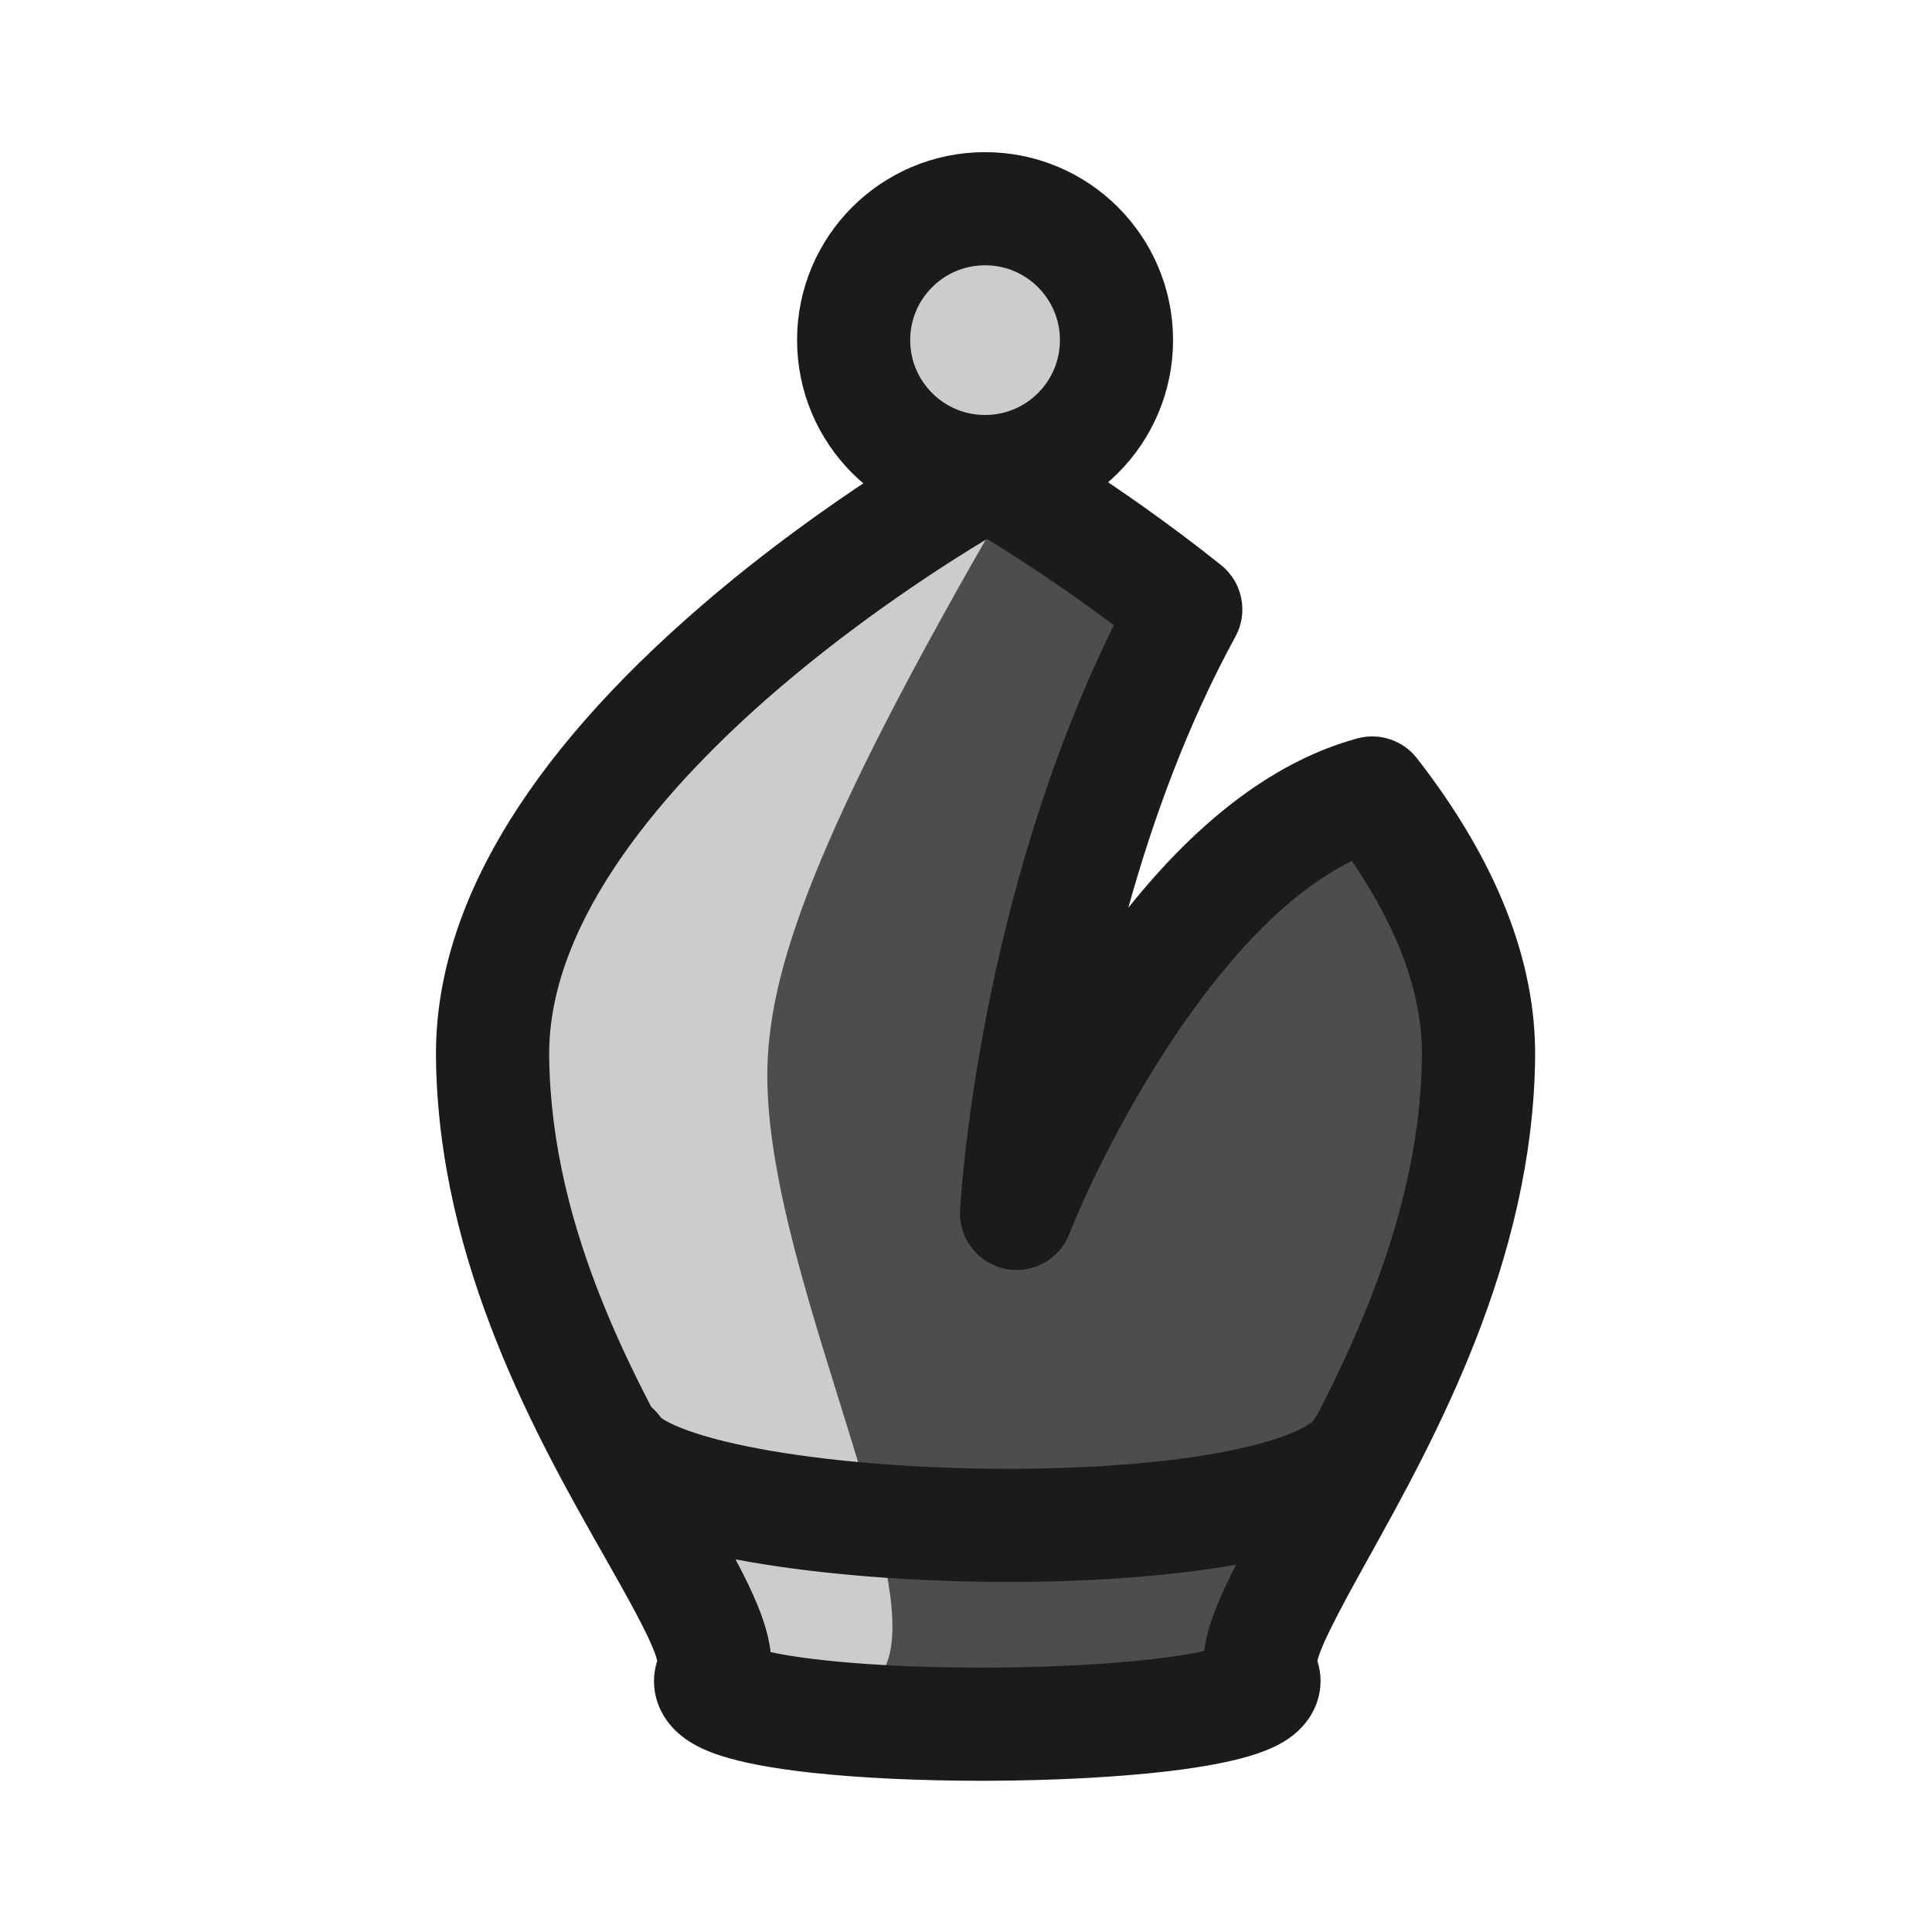
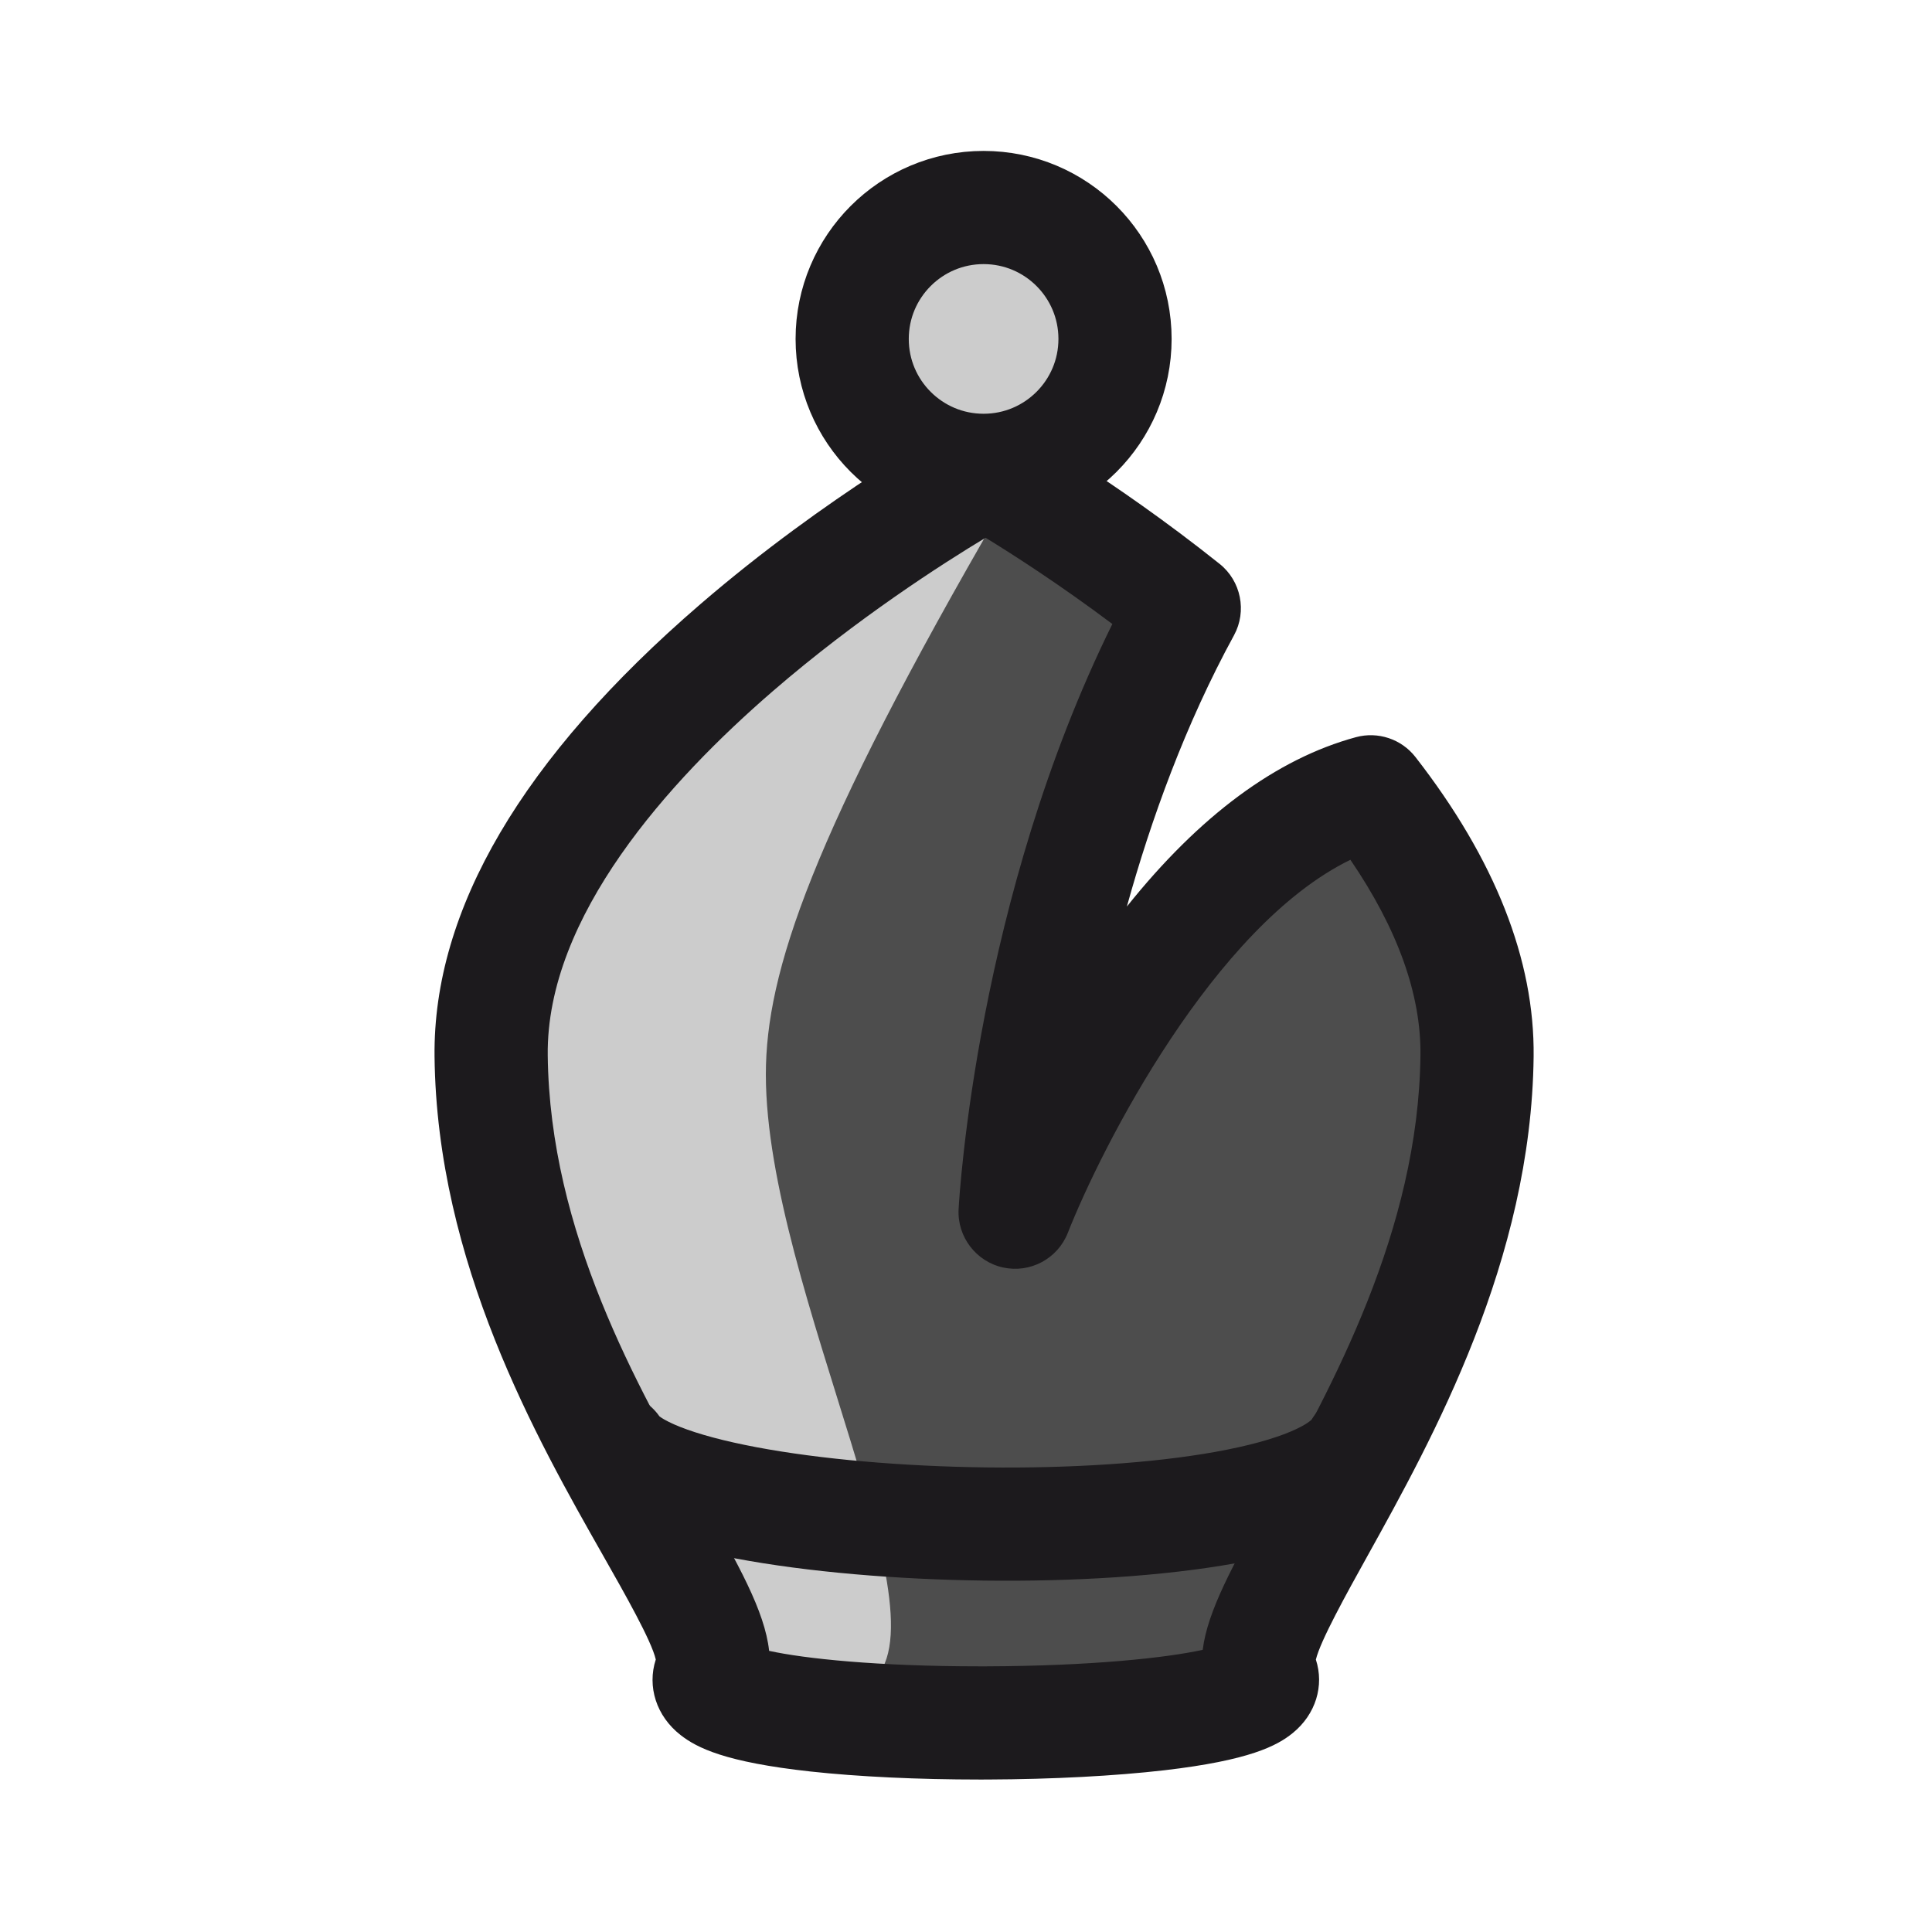
- <svg xmlns="http://www.w3.org/2000/svg" width="100%" height="100%" viewBox="0 0 591 591" version="1.1" xml:space="preserve" style="fill-rule:evenodd;clip-rule:evenodd;stroke-linejoin:round;stroke-miterlimit:10;">
-   <g transform="matrix(1,0,0,1,-1535,-904)">
-     <g transform="matrix(1,0,0,1,169.792,27.3962)">
-       <g id="bB.svg" transform="matrix(5.90551,0,0,5.90551,1660.92,1172.24)">
-         <g id="bB.svg1">
-           <g id="bB.svg2" transform="matrix(1,0,0,1,-50,-50)">
-             <g transform="matrix(1,0,0,1,0,-3.9089)">
-               <path d="M57.76,21.466C57.76,25.226 54.712,28.274 50.952,28.274C47.192,28.274 44.144,25.226 44.144,21.466C44.144,17.706 47.192,14.658 50.952,14.658C54.712,14.658 57.759,17.706 57.759,21.466" style="fill:rgb(204,204,204);fill-rule:nonzero;" />
-             </g>
-             <g transform="matrix(1,0,0,-1,35.2505,29.2839)">
-               <path d="M22.509,11.727C22.509,7.967 19.461,4.919 15.701,4.919C11.941,4.919 8.893,7.967 8.893,11.727C8.893,15.487 11.941,18.534 15.701,18.534C19.461,18.534 22.509,15.487 22.509,11.727Z" style="fill:none;fill-rule:nonzero;stroke:rgb(28,26,29);stroke-width:5.86px;" />
-             </g>
-             <g transform="matrix(1,0,0,1,0,-3.9089)">
-               <path d="M71.008,44.925C59.96,47.928 52.585,66.702 52.585,66.702C52.585,66.702 53.499,49.793 61.35,35.411C55.898,31.06 51.066,28.367 51.066,28.367C51.066,28.367 25.264,42.464 25.441,58.601C25.619,74.739 38.386,87.329 36.791,90.699C35.194,94.068 66.937,93.891 65.34,90.699C63.745,87.507 76.335,74.561 76.513,58.601C76.566,53.772 74.255,49.097 71.008,44.925" style="fill:rgb(77,77,77);fill-rule:nonzero;" />
-             </g>
-             <g transform="matrix(1,0,0,1,0,-3.9089)">
-               <path d="M51.888,30.239C42.018,47.243 39.672,54.289 39.672,59.566C39.672,70.691 49.64,88.492 44.852,91.228L37.816,91.228L29.021,73.638L25.503,61.325L27.262,50.771L34.298,41.976L51.888,30.239Z" style="fill:rgb(204,204,204);fill-rule:nonzero;" />
-             </g>
-             <g transform="matrix(1,0,0,1,0,-3.9089)">
-               <clipPath id="_clip1">
-                 <rect x="22.509" y="25.408" width="56.936" height="70.683" />
-               </clipPath>
-               <g clip-path="url(#_clip1)">
-                 <path d="M39.842,89.425C41.678,89.828 45.453,90.228 50.744,90.228L51.081,90.228C56.527,90.21 60.417,89.787 62.301,89.372C62.551,87.354 63.882,84.956 65.706,81.672C68.986,75.759 73.48,67.662 73.581,58.569C73.617,55.428 72.396,52.03 69.953,48.447C62.888,51.885 57.073,63.312 55.313,67.777C54.785,69.114 53.363,69.874 51.96,69.566C50.561,69.261 49.58,67.974 49.657,66.545C49.694,65.863 50.603,50.457 57.621,36.233C54.9,34.191 52.495,32.648 51.053,31.765C48.85,33.092 44.402,35.935 40.026,39.718C34.666,44.352 28.294,51.384 28.373,58.569C28.474,67.744 33.021,75.749 36.342,81.595C38.242,84.941 39.616,87.36 39.842,89.425M50.765,96.091C47.554,96.091 44.449,95.944 41.985,95.675C37.564,95.192 36.099,94.448 35.251,93.784C33.998,92.804 33.515,91.279 33.97,89.873C33.749,88.904 32.367,86.47 31.243,84.491C27.812,78.451 22.627,69.323 22.51,58.633C22.427,51.037 27.057,43.157 36.273,35.212C42.861,29.533 49.386,25.944 49.66,25.794C50.543,25.312 51.614,25.316 52.493,25.806C52.698,25.921 57.601,28.668 63.179,33.12C64.287,34.005 64.603,35.573 63.923,36.817C61.401,41.436 59.622,46.367 58.373,50.869C62.139,46.16 66.116,43.216 70.24,42.096C71.378,41.786 72.598,42.193 73.322,43.125C77.44,48.415 79.5,53.634 79.444,58.634C79.326,69.21 74.215,78.422 70.832,84.517C69.74,86.484 68.398,88.901 68.164,89.877C68.604,91.232 68.159,92.707 66.974,93.676C66.155,94.345 64.724,95.098 60.321,95.61C57.762,95.906 54.514,96.077 51.173,96.09C51.037,96.091 50.901,96.091 50.765,96.091" style="fill:rgb(28,26,29);fill-rule:nonzero;" />
-               </g>
-             </g>
-             <g transform="matrix(1,0,0,-1,9.24767,86.7746)">
-               <path d="M22.509,11.727C25.555,6.971 57.982,6.09 61.207,11.727" style="fill:none;fill-rule:nonzero;stroke:rgb(28,26,29);stroke-width:5.86px;stroke-linecap:round;" />
-             </g>
-           </g>
-           <g id="bB.svg3">
-                     </g>
-         </g>
-       </g>
+ <svg xmlns="http://www.w3.org/2000/svg" width="100%" height="100%" viewBox="0 0 417 417" version="1.1" xml:space="preserve" style="fill-rule:evenodd;clip-rule:evenodd;stroke-linejoin:round;stroke-miterlimit:10;">
+   <path d="M240.665,73.155c-0,15.667 -12.699,28.366 -28.367,28.366c-15.666,-0 -28.365,-12.699 -28.365,-28.366c-0,-15.666 12.7,-28.366 28.365,-28.366c15.668,0 28.366,12.7 28.366,28.366" style="fill:#ccc;fill-rule:nonzero;" />
+   <path d="M240.665,73.155c-0,15.666 -12.701,28.364 -28.367,28.364c-15.667,-0 -28.365,-12.697 -28.365,-28.364c-0,-15.666 12.699,-28.366 28.365,-28.366c15.667,0 28.367,12.699 28.367,28.366Z" style="fill:none;fill-rule:nonzero;stroke:#1c1a1d;stroke-width:24.43px;" />
+   <path d="M295.868,170.9c-46.033,12.511 -76.765,90.74 -76.765,90.74c0,-0 3.808,-70.458 36.521,-130.379c-22.715,-18.133 -42.851,-29.352 -42.851,-29.352c0,0 -107.505,58.739 -106.767,125.977c0.741,67.238 53.938,119.697 47.289,133.738c-6.651,14.038 125.608,13.301 118.956,-0c-6.648,-13.3 45.811,-67.238 46.553,-133.738c0.222,-20.124 -9.407,-39.602 -22.937,-56.986" style="fill:#4d4d4d;fill-rule:nonzero;" />
+   <path d="M216.198,109.709c-41.125,70.849 -50.897,100.209 -50.897,122.197c0,46.355 41.532,120.524 21.581,131.925l-29.317,0l-36.646,-73.291l-14.658,-51.305l7.329,-43.975l29.317,-36.646l73.291,-48.905Z" style="fill:#ccc;fill-rule:nonzero;" />
+   <g>
+     <clipPath id="_clip1">
+       <rect x="93.788" y="89.579" width="237.234" height="294.513" />
+     </clipPath>
+     <g clip-path="url(#_clip1)">
+       <path d="M166.008,356.318c7.65,1.679 23.378,3.343 45.425,3.343l1.406,0c22.691,-0.073 38.899,-1.835 46.75,-3.563c1.042,-8.41 6.588,-18.402 14.184,-32.087c13.669,-24.634 32.395,-58.373 32.816,-96.262c0.147,-13.087 -4.937,-27.243 -15.12,-42.172c-29.437,14.322 -53.664,61.935 -61,80.538c-2.199,5.574 -8.121,8.738 -13.969,7.457c-5.828,-1.27 -9.916,-6.633 -9.597,-12.59c0.153,-2.842 3.942,-67.032 33.185,-126.298c-11.337,-8.507 -21.36,-14.939 -27.366,-18.617c-9.181,5.53 -27.713,17.375 -45.948,33.138c-22.331,19.308 -48.883,48.61 -48.552,78.547c0.42,38.227 19.366,71.583 33.201,95.941c7.917,13.94 13.643,24.02 14.585,32.625m45.514,27.774c-13.382,-0 -26.316,-0.611 -36.585,-1.734c-18.421,-2.013 -24.523,-5.112 -28.057,-7.879c-5.22,-4.085 -7.233,-10.438 -5.338,-16.294c-0.92,-4.04 -6.68,-14.181 -11.362,-22.427c-14.296,-25.167 -35.899,-63.2 -36.389,-107.739c-0.347,-31.651 18.947,-64.484 57.345,-97.589c27.452,-23.664 54.639,-38.618 55.78,-39.241c3.678,-2.011 8.144,-1.993 11.805,0.047c0.855,0.481 21.282,11.926 44.526,30.478c4.617,3.686 5.931,10.219 3.098,15.403c-10.507,19.245 -17.919,39.792 -23.123,58.55c15.692,-19.62 32.262,-31.887 49.443,-36.556c4.745,-1.288 9.825,0.407 12.845,4.288c17.156,22.044 25.739,43.787 25.506,64.623c-0.49,44.068 -21.787,82.447 -35.882,107.845c-4.549,8.198 -10.141,18.269 -11.118,22.334c1.836,5.647 -0.019,11.789 -4.959,15.829c-3.413,2.787 -9.372,5.926 -27.721,8.058c-10.659,1.234 -24.194,1.947 -38.115,2c-0.566,0.004 -1.132,0.004 -1.699,0.004" style="fill:#1c1a1d;fill-rule:nonzero;" />
    </g>
  </g>
+   <path d="M132.32,312.699c12.689,19.818 147.805,23.486 161.242,0" style="fill:none;fill-rule:nonzero;stroke:#1c1a1d;stroke-width:24.43px;stroke-linecap:round;" />
</svg>
